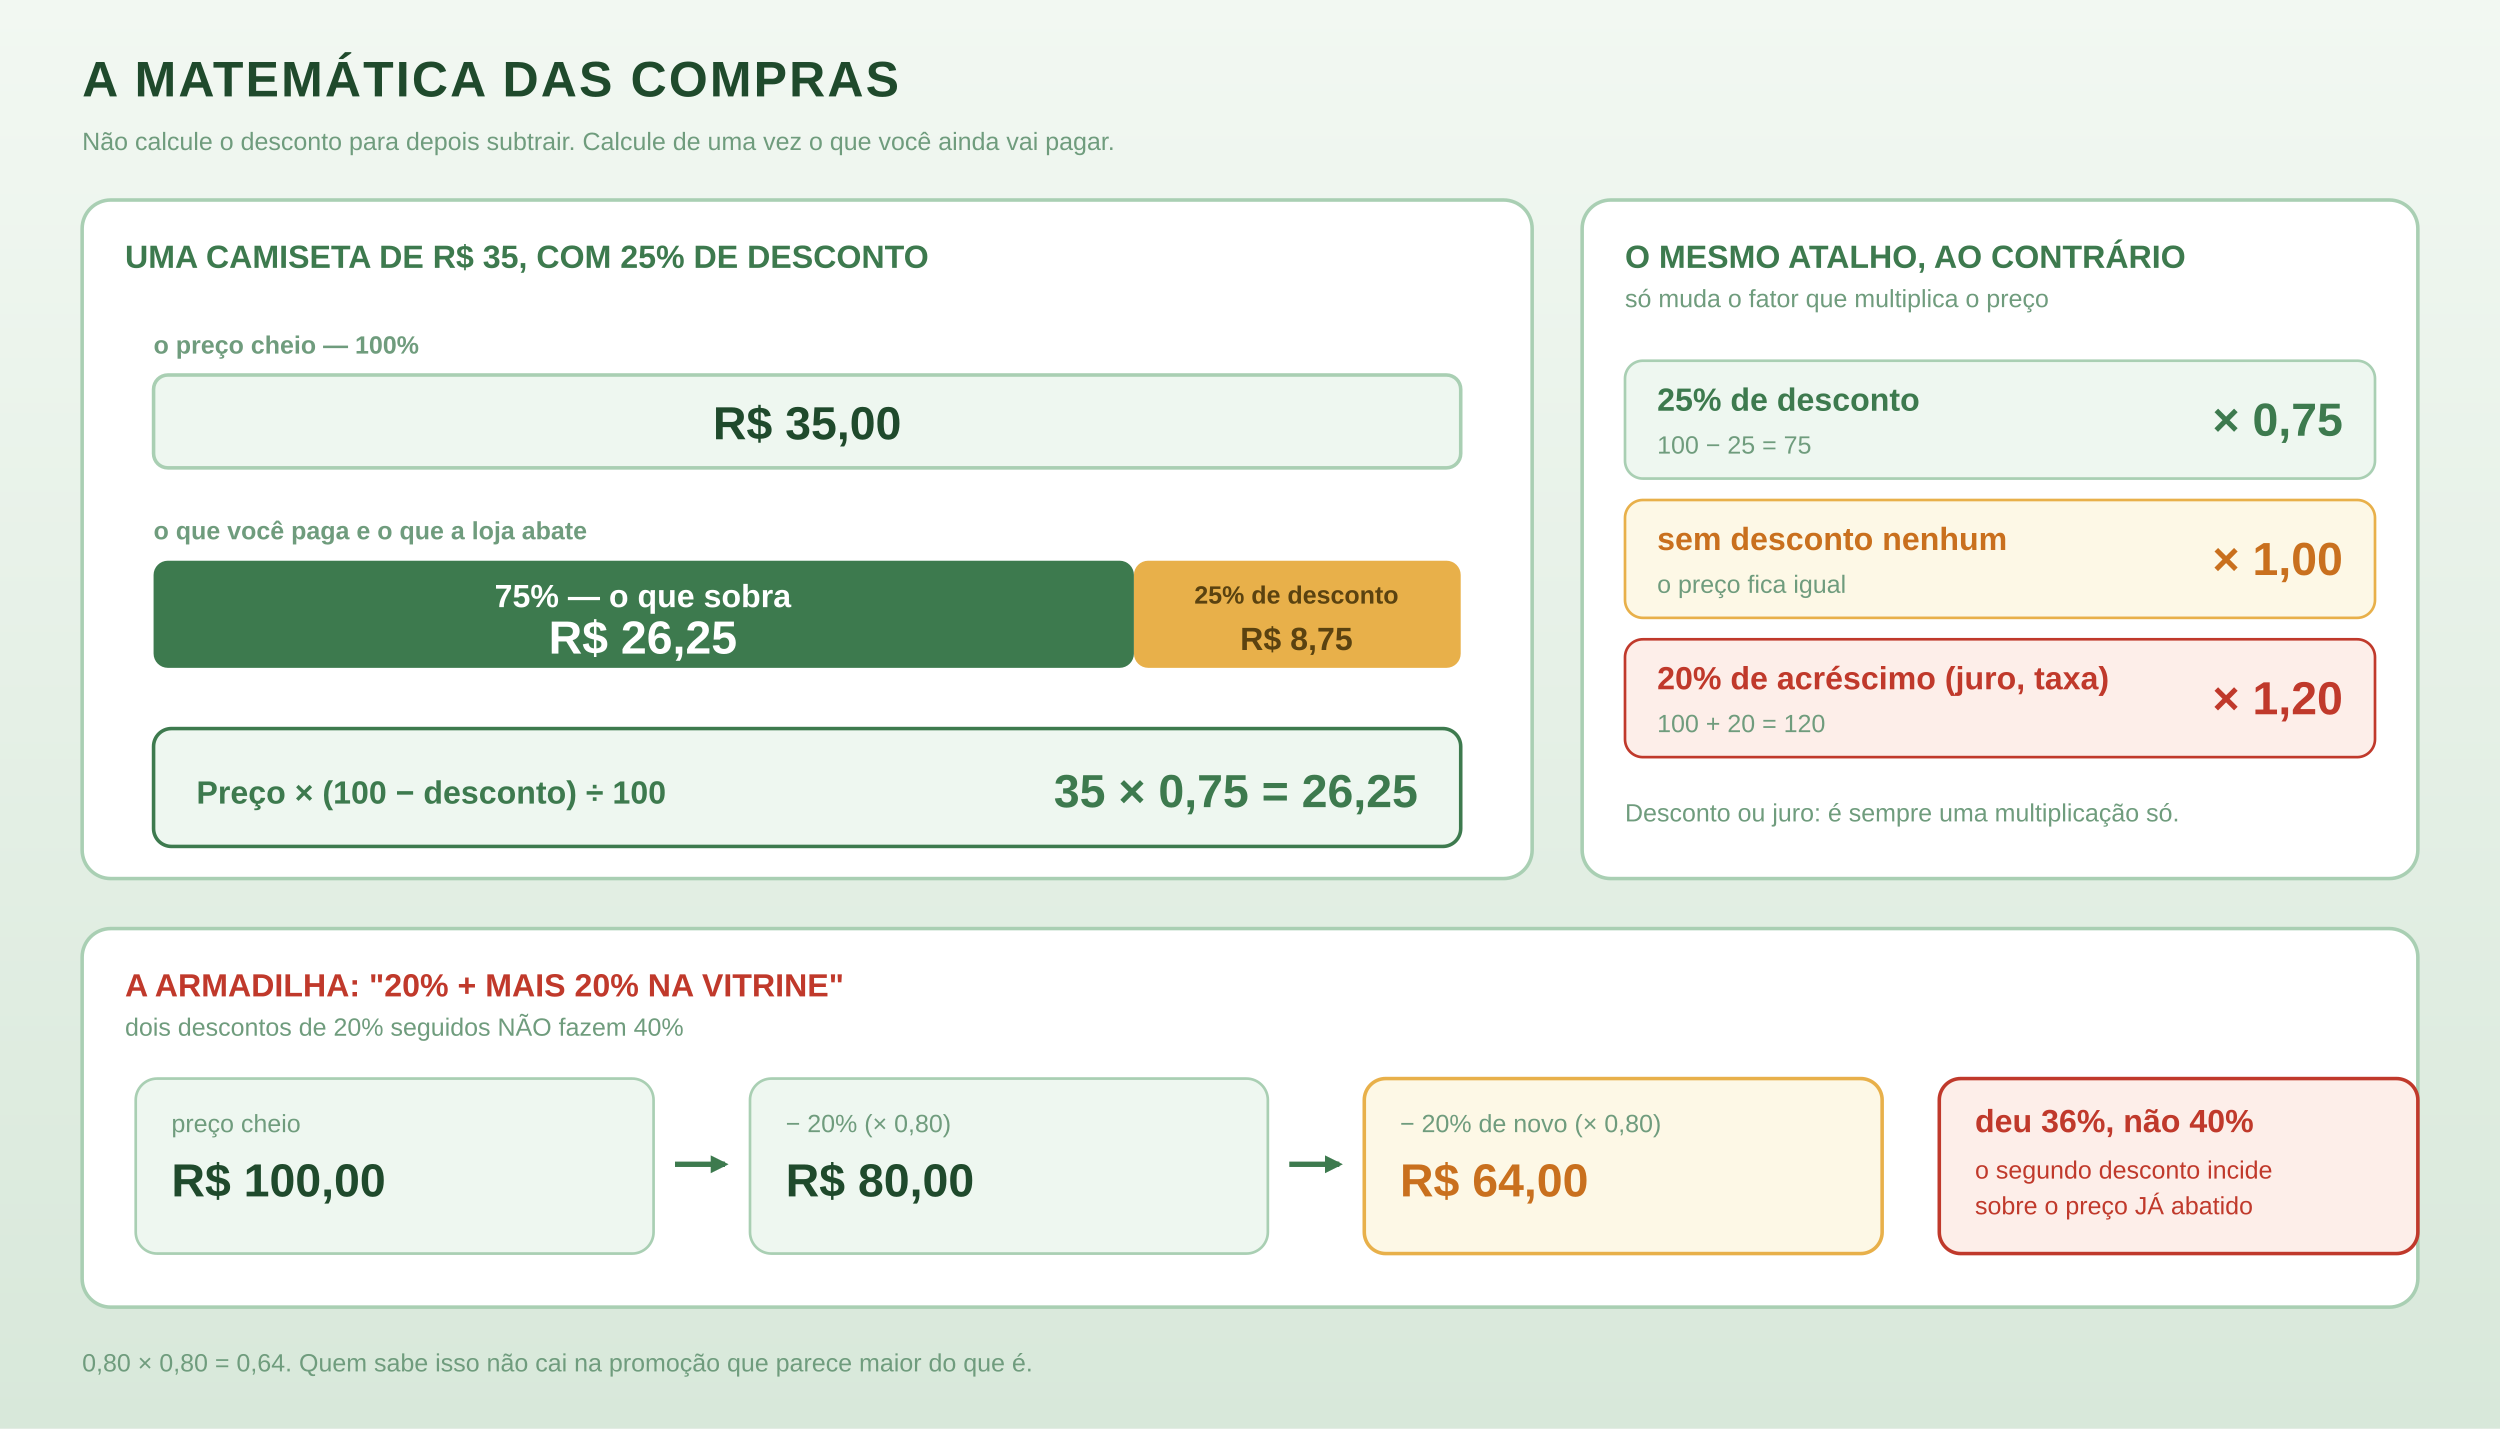
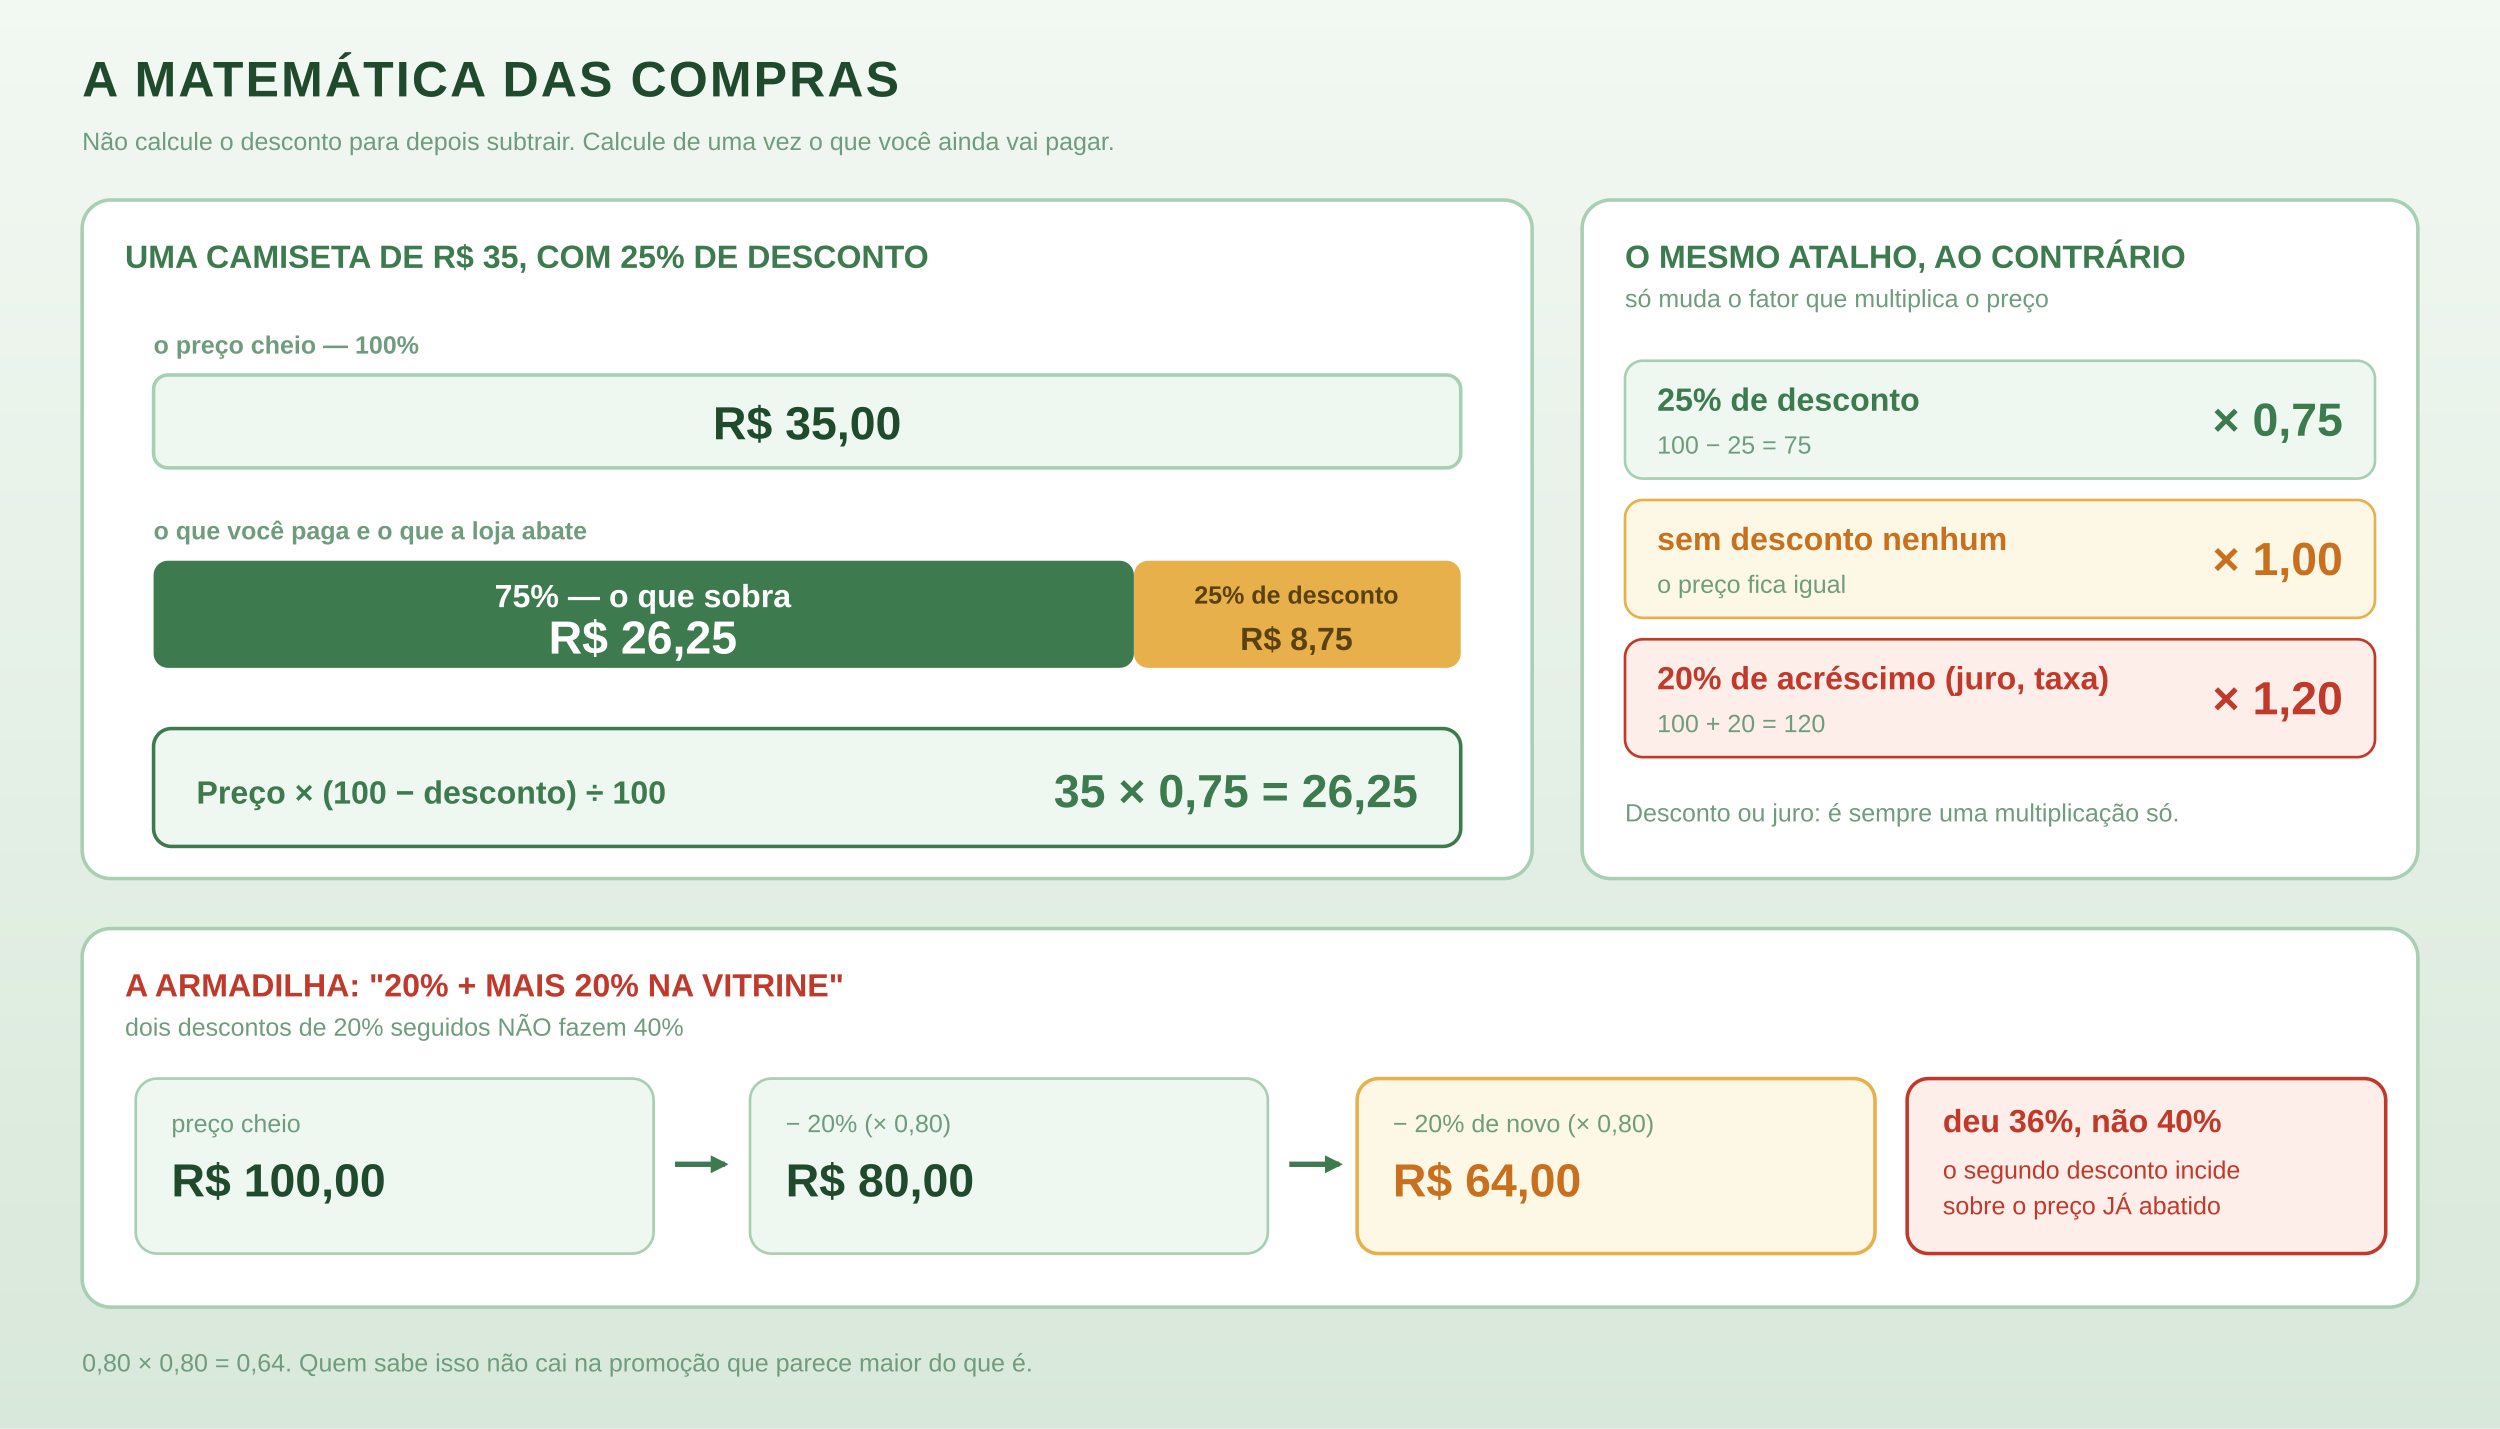
- <svg xmlns="http://www.w3.org/2000/svg" viewBox="0 0 1400 800" width="1400" height="800" role="img" aria-labelledby="tit desc" font-family="'Segoe UI', 'Helvetica Neue', Arial, sans-serif">
-   <defs>
+ <svg xmlns="http://www.w3.org/2000/svg" viewBox="0 0 1400 800" width="1400" height="800" role="img" aria-labelledby="tit desc" font-family="'Segoe UI', 'Helvetica Neue', Arial, sans-serif" version="1.1" id="svg39">
+   <defs id="defs3">
    <linearGradient id="fundo" x1="0" y1="0" x2="0" y2="1">
-       <stop offset="0" stop-color="#f2f8f2" />
-       <stop offset="1" stop-color="#d8e8da" />
+       <stop offset="0" stop-color="#f2f8f2" id="stop1" />
+       <stop offset="1" stop-color="#d8e8da" id="stop2" />
    </linearGradient>
    <marker id="s-3d7a4e" viewBox="0 0 10 10" refX="8" refY="5" markerWidth="10" markerHeight="10" markerUnits="userSpaceOnUse" orient="auto">
-       <path d="M0 0 L10 5 L0 10 z" fill="#3d7a4e" />
+       <path d="M0 0 L10 5 L0 10 z" fill="#3d7a4e" id="path2" />
    </marker>
    <marker id="s-c0392b" viewBox="0 0 10 10" refX="8" refY="5" markerWidth="10" markerHeight="10" markerUnits="userSpaceOnUse" orient="auto">
-       <path d="M0 0 L10 5 L0 10 z" fill="#c0392b" />
+       <path d="M0 0 L10 5 L0 10 z" fill="#c0392b" id="path3" />
    </marker>
  </defs>
-   <style>
+   <style id="style3">
        .cab  { fill:#1f4a2c; font-size:28px; font-weight:800; letter-spacing:1.2px; }
        .rot  { fill:#3d7a4e; font-size:18px; font-weight:700; }
        .rotp { fill:#6f9c7d; font-size:14px; }
        .painel { fill:#ffffff; stroke:#a9cfb3; stroke-width:2; }
        .val  { fill:#1f4a2c; font-size:26px; font-weight:800; }
    </style>
-   <rect width="1400" height="800" fill="url(#fundo)" />
-   <text class="cab" x="46" y="54">A MATEMÁTICA DAS COMPRAS</text>
-   <text class="rotp" x="46" y="84" font-size="17">Não calcule o desconto para depois subtrair. Calcule de uma vez o que você ainda vai pagar.</text>
-   <g transform="translate(46,112)">
-     <rect class="painel" x="0" y="0" width="812" height="380" rx="16" />
-     <text class="rot" x="24" y="38">UMA CAMISETA DE R$ 35, COM 25% DE DESCONTO</text>
-     <g transform="translate(40,86)">
-       <text class="rotp" x="0" y="0" font-weight="700">o preço cheio — 100%</text>
-       <rect x="0" y="12" width="732" height="52" rx="8" fill="#eef7f0" stroke="#a9cfb3" stroke-width="2" />
-       <text class="val" x="366" y="48" text-anchor="middle">R$ 35,00</text>
+   <rect width="1400" height="800" fill="url(#fundo)" id="rect3" />
+   <text class="cab" x="46" y="54" id="text3">A MATEMÁTICA DAS COMPRAS</text>
+   <text class="rotp" x="46" y="84" font-size="17" id="text4">Não calcule o desconto para depois subtrair. Calcule de uma vez o que você ainda vai pagar.</text>
+   <g transform="translate(46,112)" id="g15">
+     <rect class="painel" x="0" y="0" width="812" height="380" rx="16" id="rect4" />
+     <text class="rot" x="24" y="38" id="text5">UMA CAMISETA DE R$ 35, COM 25% DE DESCONTO</text>
+     <g transform="translate(40,86)" id="g7">
+       <text class="rotp" x="0" y="0" font-weight="700" id="text6">o preço cheio — 100%</text>
+       <rect x="0" y="12" width="732" height="52" rx="8" fill="#eef7f0" stroke="#a9cfb3" stroke-width="2" id="rect6" />
+       <text class="val" x="366" y="48" text-anchor="middle" id="text7">R$ 35,00</text>
    </g>
-     <g transform="translate(40,190)">
-       <text class="rotp" x="0" y="0" font-weight="700">o que você paga e o que a loja abate</text>
-       <rect x="0" y="12" width="549" height="60" rx="8" fill="#3d7a4e" />
-       <text class="rot" x="274" y="38" text-anchor="middle" font-size="16" style="fill:#ffffff">75% — o que sobra</text>
-       <text class="val" x="274" y="64" text-anchor="middle" style="fill:#ffffff">R$ 26,25</text>
-       <rect x="549" y="12" width="183" height="60" rx="8" fill="#e8b04a" />
-       <text class="rotp" x="640" y="36" text-anchor="middle" font-size="13" style="fill:#5a4210" font-weight="700">
+     <g transform="translate(40,190)" id="g12">
+       <text class="rotp" x="0" y="0" font-weight="700" id="text8">o que você paga e o que a loja abate</text>
+       <rect x="0" y="12" width="549" height="60" rx="8" fill="#3d7a4e" id="rect8" />
+       <text class="rot" x="274" y="38" text-anchor="middle" font-size="16" style="fill:#ffffff" id="text9">75% — o que sobra</text>
+       <text class="val" x="274" y="64" text-anchor="middle" style="fill:#ffffff" id="text10">R$ 26,25</text>
+       <rect x="549" y="12" width="183" height="60" rx="8" fill="#e8b04a" id="rect10" />
+       <text class="rotp" x="640" y="36" text-anchor="middle" font-size="13" style="fill:#5a4210" font-weight="700" id="text11">
                25% de desconto
            </text>
-       <text class="rot" x="640" y="62" text-anchor="middle" font-size="17" style="fill:#5a4210">R$ 8,75</text>
+       <text class="rot" x="640" y="62" text-anchor="middle" font-size="17" style="fill:#5a4210" id="text12">R$ 8,75</text>
    </g>
-     <g transform="translate(40,296)">
-       <rect x="0" y="0" width="732" height="66" rx="10" fill="#eef7f0" stroke="#3d7a4e" stroke-width="2" />
-       <text class="rot" x="24" y="42" font-size="19">
+     <g transform="translate(40,296)" id="g14">
+       <rect x="0" y="0" width="732" height="66" rx="10" fill="#eef7f0" stroke="#3d7a4e" stroke-width="2" id="rect12" />
+       <text class="rot" x="24" y="42" font-size="19" id="text13">
                Preço × (100 − desconto) ÷ 100
            </text>
-       <text class="val" x="708" y="44" text-anchor="end" font-size="22" style="fill:#3d7a4e">
+       <text class="val" x="708" y="44" text-anchor="end" font-size="22" style="fill:#3d7a4e" id="text14">
                35 × 0,75 = 26,25
            </text>
    </g>
  </g>
-   <g transform="translate(886,112)">
-     <rect class="painel" x="0" y="0" width="468" height="380" rx="16" />
-     <text class="rot" x="24" y="38">O MESMO ATALHO, AO CONTRÁRIO</text>
-     <text class="rotp" x="24" y="60">só muda o fator que multiplica o preço</text>
-     <g transform="translate(24,90)">
-       <rect x="0" y="0" width="420" height="66" rx="10" fill="#eef7f0" stroke="#a9cfb3" stroke-width="1.5" />
-       <text class="rot" x="18" y="28" font-size="16" style="fill:#3d7a4e">25% de desconto</text>
-       <text class="rotp" x="18" y="52" font-size="13">100 − 25 = 75</text>
-       <text class="val" x="402" y="42" text-anchor="end" font-size="22" style="fill:#3d7a4e">× 0,75</text>
+   <g transform="translate(886,112)" id="g26">
+     <rect class="painel" x="0" y="0" width="468" height="380" rx="16" id="rect15" />
+     <text class="rot" x="24" y="38" id="text15">O MESMO ATALHO, AO CONTRÁRIO</text>
+     <text class="rotp" x="24" y="60" id="text16">só muda o fator que multiplica o preço</text>
+     <g transform="translate(24,90)" id="g19">
+       <rect x="0" y="0" width="420" height="66" rx="10" fill="#eef7f0" stroke="#a9cfb3" stroke-width="1.5" id="rect16" />
+       <text class="rot" x="18" y="28" font-size="16" style="fill:#3d7a4e" id="text17">25% de desconto</text>
+       <text class="rotp" x="18" y="52" font-size="13" id="text18">100 − 25 = 75</text>
+       <text class="val" x="402" y="42" text-anchor="end" font-size="22" style="fill:#3d7a4e" id="text19">× 0,75</text>
    </g>
-     <g transform="translate(24,168)">
-       <rect x="0" y="0" width="420" height="66" rx="10" fill="#fdf8e6" stroke="#e8b04a" stroke-width="1.5" />
-       <text class="rot" x="18" y="28" font-size="16" style="fill:#c9701e">sem desconto nenhum</text>
-       <text class="rotp" x="18" y="52" font-size="13">o preço fica igual</text>
-       <text class="val" x="402" y="42" text-anchor="end" font-size="22" style="fill:#c9701e">× 1,00</text>
+     <g transform="translate(24,168)" id="g22">
+       <rect x="0" y="0" width="420" height="66" rx="10" fill="#fdf8e6" stroke="#e8b04a" stroke-width="1.5" id="rect19" />
+       <text class="rot" x="18" y="28" font-size="16" style="fill:#c9701e" id="text20">sem desconto nenhum</text>
+       <text class="rotp" x="18" y="52" font-size="13" id="text21">o preço fica igual</text>
+       <text class="val" x="402" y="42" text-anchor="end" font-size="22" style="fill:#c9701e" id="text22">× 1,00</text>
    </g>
-     <g transform="translate(24,246)">
-       <rect x="0" y="0" width="420" height="66" rx="10" fill="#fdeee9" stroke="#c0392b" stroke-width="1.5" />
-       <text class="rot" x="18" y="28" font-size="16" style="fill:#c0392b">20% de acréscimo (juro, taxa)</text>
-       <text class="rotp" x="18" y="52" font-size="13">100 + 20 = 120</text>
-       <text class="val" x="402" y="42" text-anchor="end" font-size="22" style="fill:#c0392b">× 1,20</text>
+     <g transform="translate(24,246)" id="g25">
+       <rect x="0" y="0" width="420" height="66" rx="10" fill="#fdeee9" stroke="#c0392b" stroke-width="1.5" id="rect22" />
+       <text class="rot" x="18" y="28" font-size="16" style="fill:#c0392b" id="text23">20% de acréscimo (juro, taxa)</text>
+       <text class="rotp" x="18" y="52" font-size="13" id="text24">100 + 20 = 120</text>
+       <text class="val" x="402" y="42" text-anchor="end" font-size="22" style="fill:#c0392b" id="text25">× 1,20</text>
    </g>
-     <text class="rotp" x="24" y="348" font-size="14">
+     <text class="rotp" x="24" y="348" font-size="14" id="text26">
            Desconto ou juro: é sempre uma multiplicação só.
        </text>
  </g>
-   <g transform="translate(46,520)">
-     <rect class="painel" x="0" y="0" width="1308" height="212" rx="16" />
-     <text class="rot" x="24" y="38" style="fill:#c0392b">A ARMADILHA: "20% + MAIS 20% NA VITRINE"</text>
-     <text class="rotp" x="24" y="60">dois descontos de 20% seguidos NÃO fazem 40%</text>
-     <g transform="translate(30,84)">
-       <g>
-         <rect x="0" y="0" width="290" height="98" rx="12" fill="#eef7f0" stroke="#a9cfb3" stroke-width="1.5" />
-         <text class="rotp" x="20" y="30" font-size="13">preço cheio</text>
-         <text class="val" x="20" y="66" font-size="24">R$ 100,00</text>
+   <g transform="translate(46,520)" id="g39">
+     <rect class="painel" x="0" y="0" width="1308" height="212" rx="16" id="rect26" />
+     <text class="rot" x="24" y="38" style="fill:#c0392b" id="text27">A ARMADILHA: "20% + MAIS 20% NA VITRINE"</text>
+     <text class="rotp" x="24" y="60" id="text28">dois descontos de 20% seguidos NÃO fazem 40%</text>
+     <g transform="translate(30,84)" id="g38">
+       <g id="g30">
+         <rect x="0" y="0" width="290" height="98" rx="12" fill="#eef7f0" stroke="#a9cfb3" stroke-width="1.5" id="rect28" />
+         <text class="rotp" x="20" y="30" font-size="13" id="text29">preço cheio</text>
+         <text class="val" x="20" y="66" font-size="24" id="text30">R$ 100,00</text>
      </g>
-       <path d="M302 48 L 330 48" stroke="#3d7a4e" stroke-width="3" fill="none" marker-end="url(#s-3d7a4e)" />
-       <g transform="translate(344,0)">
-         <rect x="0" y="0" width="290" height="98" rx="12" fill="#eef7f0" stroke="#a9cfb3" stroke-width="1.5" />
-         <text class="rotp" x="20" y="30" font-size="13">− 20% (× 0,80)</text>
-         <text class="val" x="20" y="66" font-size="24">R$ 80,00</text>
+       <path d="M302 48 L 330 48" stroke="#3d7a4e" stroke-width="3" fill="none" marker-end="url(#s-3d7a4e)" id="path30" />
+       <g transform="translate(344,0)" id="g32">
+         <rect x="0" y="0" width="290" height="98" rx="12" fill="#eef7f0" stroke="#a9cfb3" stroke-width="1.5" id="rect30" />
+         <text class="rotp" x="20" y="30" font-size="13" id="text31">− 20% (× 0,80)</text>
+         <text class="val" x="20" y="66" font-size="24" id="text32">R$ 80,00</text>
      </g>
-       <path d="M646 48 L 674 48" stroke="#3d7a4e" stroke-width="3" fill="none" marker-end="url(#s-3d7a4e)" />
-       <g transform="translate(688,0)">
-         <rect x="0" y="0" width="290" height="98" rx="12" fill="#fdf8e6" stroke="#e8b04a" stroke-width="2" />
-         <text class="rotp" x="20" y="30" font-size="13">− 20% de novo (× 0,80)</text>
-         <text class="val" x="20" y="66" font-size="24" style="fill:#c9701e">R$ 64,00</text>
+       <path d="M646 48 L 674 48" stroke="#3d7a4e" stroke-width="3" fill="none" marker-end="url(#s-3d7a4e)" id="path32" />
+       <g transform="translate(684)" id="g34">
+         <rect x="0" y="0" width="290" height="98" rx="12" fill="#fdf8e6" stroke="#e8b04a" stroke-width="2" id="rect32" />
+         <text class="rotp" x="20" y="30" font-size="13" id="text33">− 20% de novo (× 0,80)</text>
+         <text class="val" x="20" y="66" font-size="24" style="fill:#c9701e" id="text34">R$ 64,00</text>
      </g>
-       <g transform="translate(1010,0)">
-         <rect x="0" y="0" width="268" height="98" rx="12" fill="#fdeee9" stroke="#c0392b" stroke-width="2" />
-         <text class="rot" x="20" y="30" font-size="16" style="fill:#c0392b">deu 36%, não 40%</text>
-         <text class="rotp" x="20" y="56" font-size="13" style="fill:#c0392b">o segundo desconto incide</text>
-         <text class="rotp" x="20" y="76" font-size="13" style="fill:#c0392b">sobre o preço JÁ abatido</text>
+       <g transform="translate(992)" id="g37">
+         <rect x="0" y="0" width="268" height="98" rx="12" fill="#fdeee9" stroke="#c0392b" stroke-width="2" id="rect34" />
+         <text class="rot" x="20" y="30" font-size="16" style="fill:#c0392b" id="text35">deu 36%, não 40%</text>
+         <text class="rotp" x="20" y="56" font-size="13" style="fill:#c0392b" id="text36">o segundo desconto incide</text>
+         <text class="rotp" x="20" y="76" font-size="13" style="fill:#c0392b" id="text37">sobre o preço JÁ abatido</text>
      </g>
    </g>
  </g>
-   <text class="rotp" x="46" y="768" font-size="15">
+   <text class="rotp" x="46" y="768" font-size="15" id="text39">
        0,80 × 0,80 = 0,64. Quem sabe isso não cai na promoção que parece maior do que é.
    </text>
</svg>
